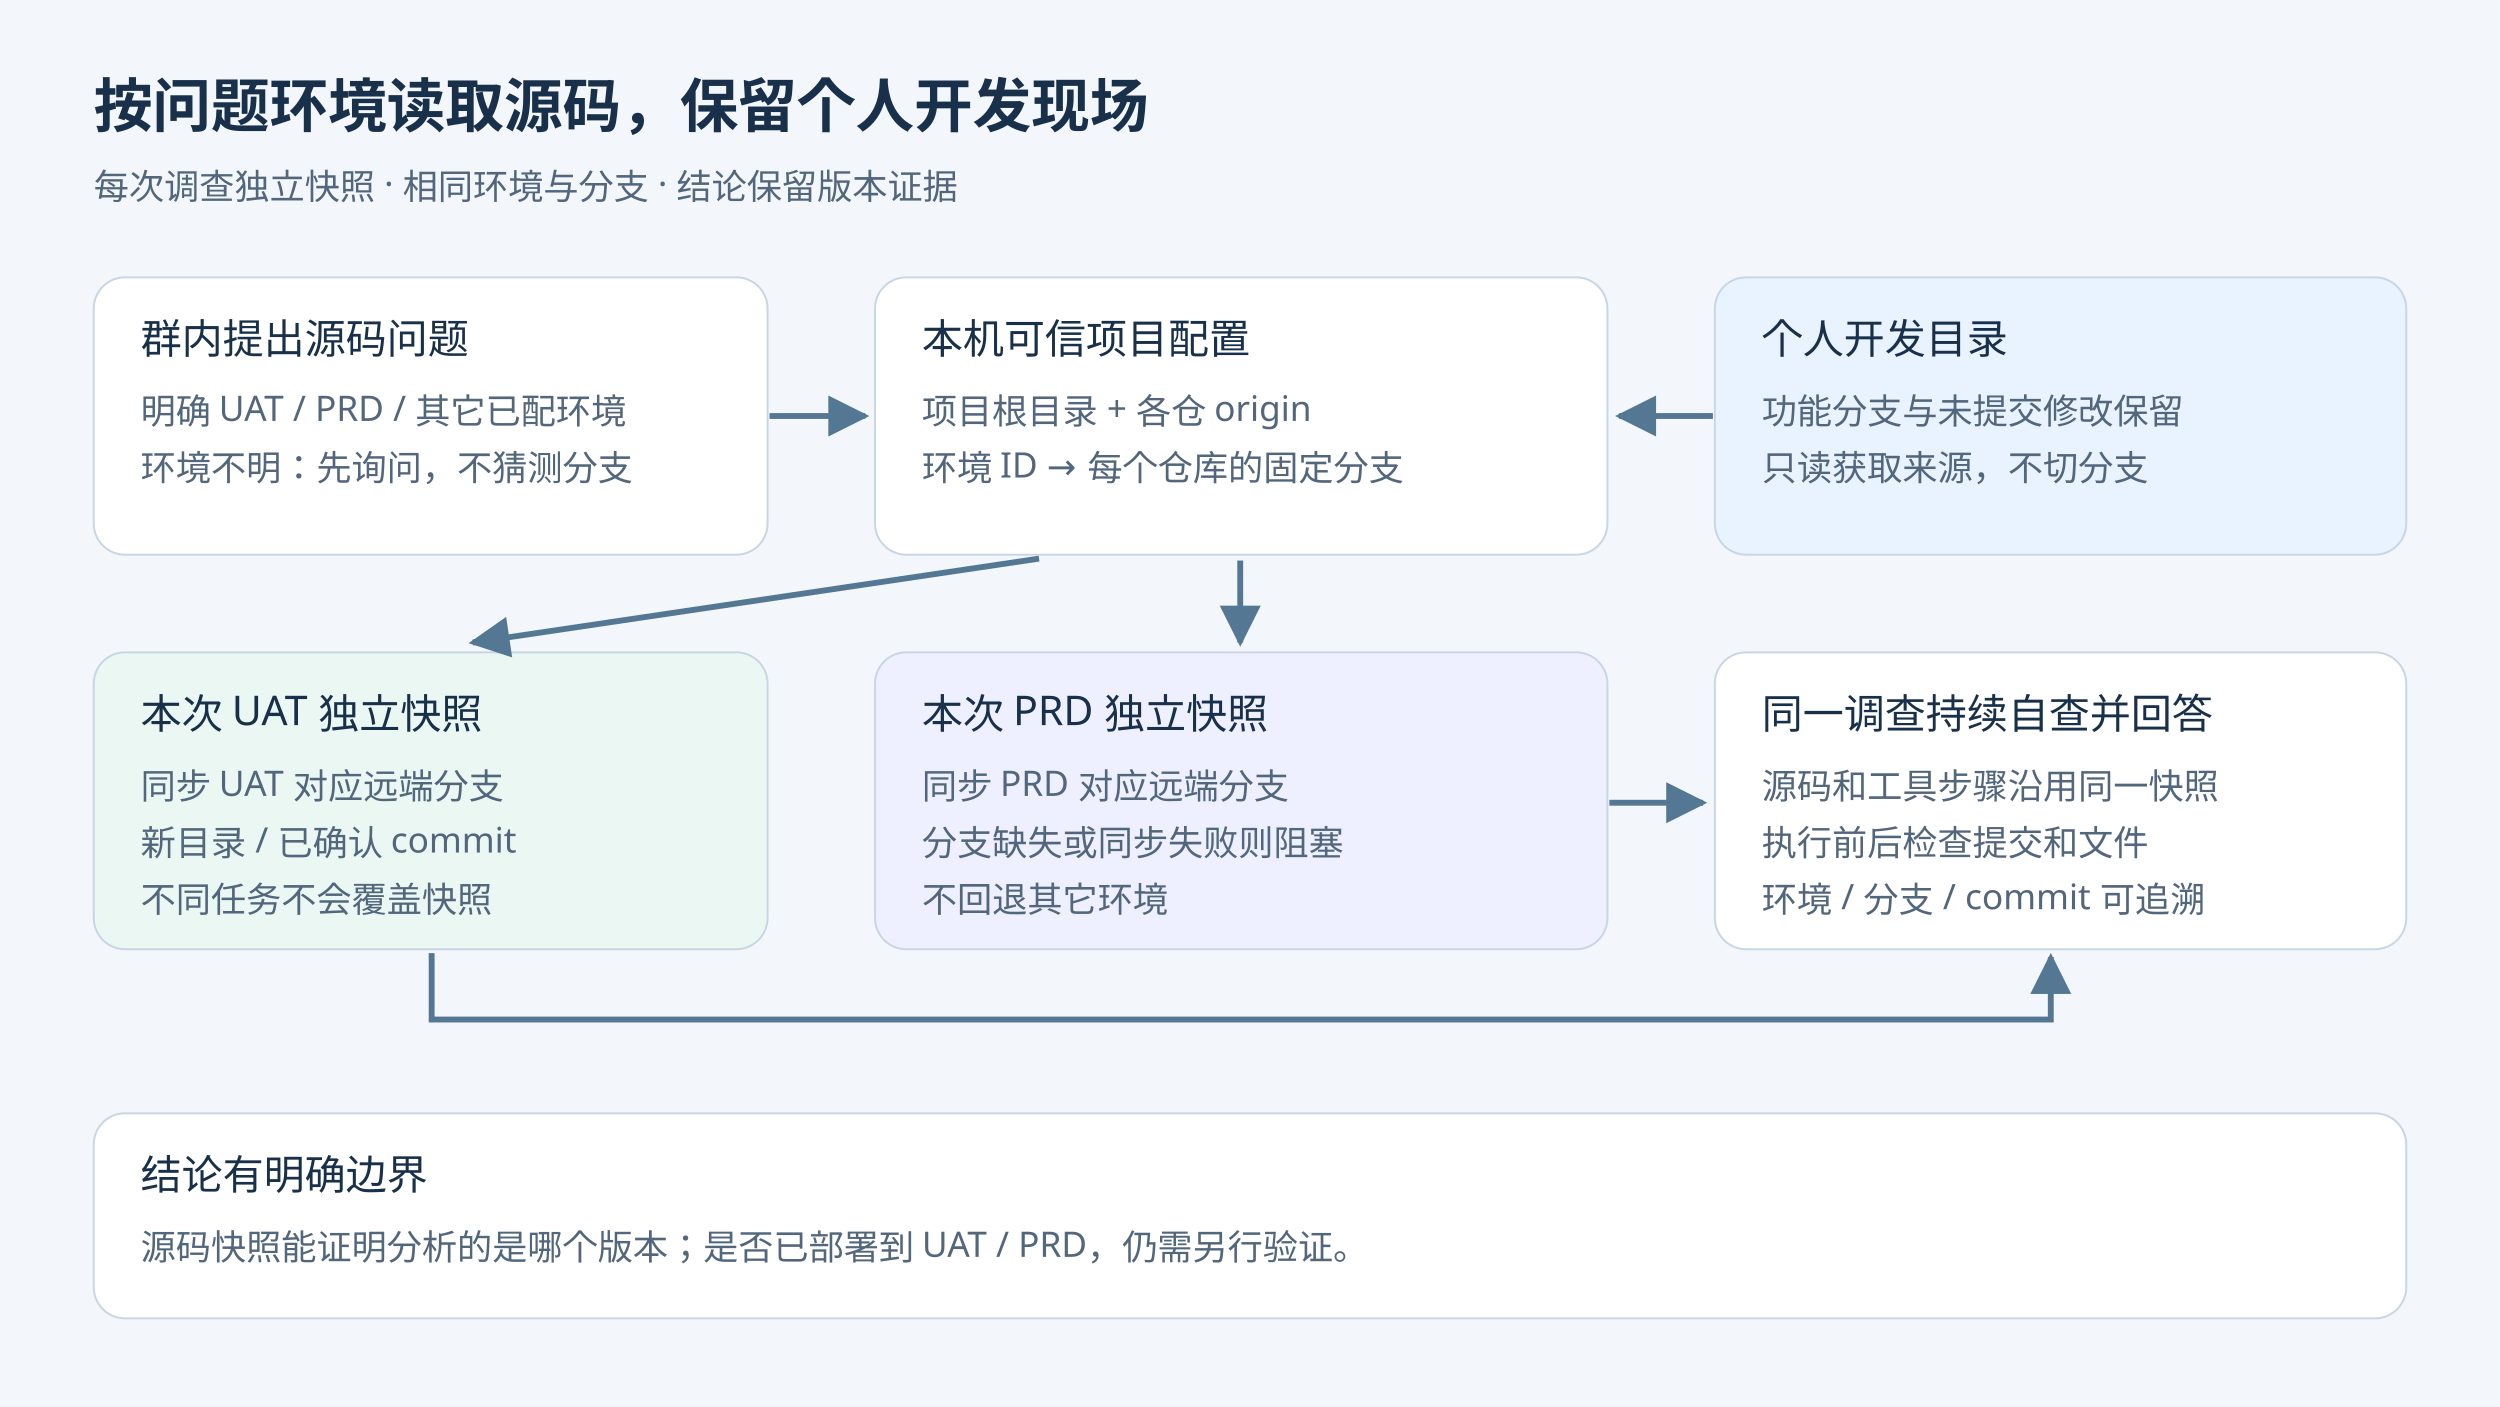
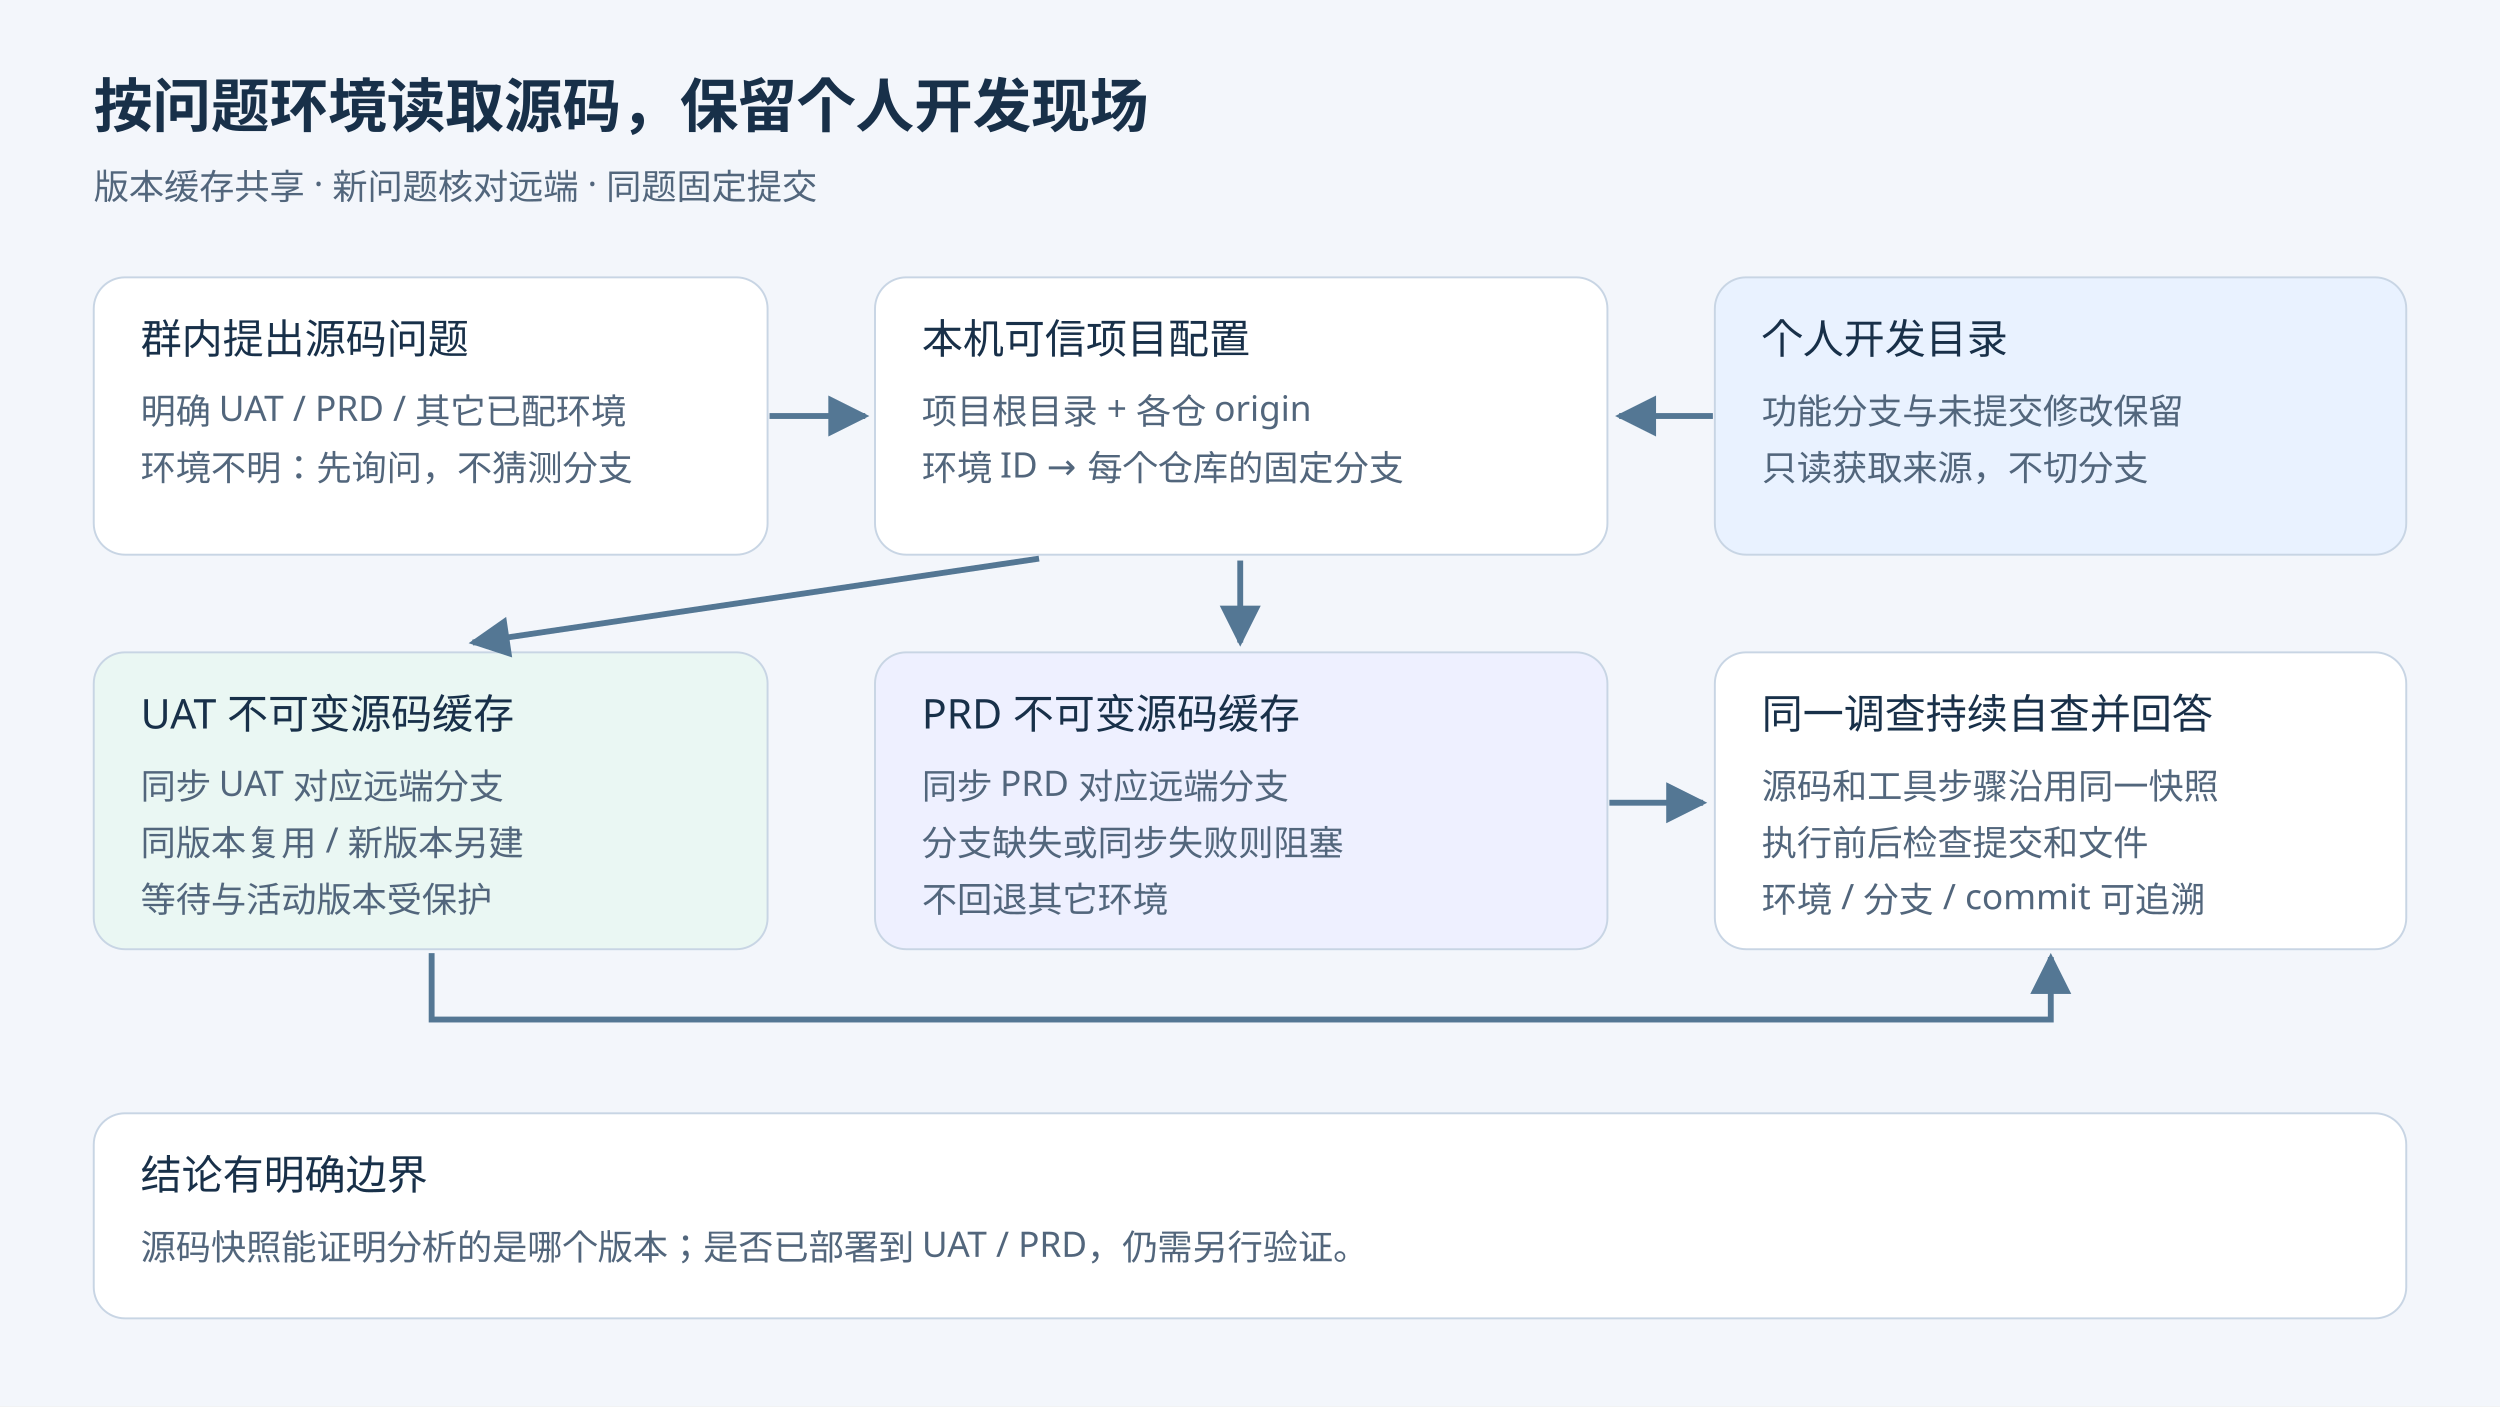
<svg xmlns="http://www.w3.org/2000/svg" width="1280" height="720" viewBox="0 0 1280 720">
  <rect width="1280" height="720" fill="#f3f6fb" />
  <style>text{font-family:"PingFang SC","Microsoft YaHei",sans-serif;fill:#183049} .h{font-size:30px;font-weight:600}.t{font-size:21px}.small{font-size:18px;fill:#52667c}</style>
  <defs>
    <marker id="a" viewBox="0 0 10 10" refX="9" refY="5" markerWidth="7" markerHeight="7" orient="auto">
      <path d="M0 0L10 5L0 10Z" fill="#547794" />
    </marker>
  </defs>
  <text x="48" y="65" class="h">按问题环境读取源码，保留个人开发现场</text>
-   <text x="48" y="102" class="small">每次调查独立快照 · 相同环境与分支 · 结论保留版本证据</text>
+   <text x="48" y="102" class="small">版本缓存共享 · 新问题核对远端 · 同题固定提交</text>
  <rect x="48" y="142" width="345" height="142" rx="16" fill="#fff" stroke="#c8d5e4" />
  <text x="72" y="181" class="t">群内提出源码问题</text>
  <text x="72" y="217" class="small">明确 UAT / PRD / 其它已配环境</text>
  <text x="72" y="246" class="small">环境不明：先询问，不猜测分支</text>
  <rect x="448" y="142" width="375" height="142" rx="16" fill="#fff" stroke="#c8d5e4" />
  <text x="472" y="181" class="t">本机可信项目配置</text>
  <text x="472" y="217" class="small">项目根目录 + 各仓 origin</text>
  <text x="472" y="246" class="small">环境 ID → 每个仓库的固定分支</text>
  <rect x="878" y="142" width="354" height="142" rx="16" fill="#e9f2ff" stroke="#c8d5e4" />
  <text x="902" y="181" class="t">个人开发目录</text>
  <text x="902" y="217" class="small">功能分支与未提交修改保留</text>
  <text x="902" y="246" class="small">只读获取来源，不切分支</text>
  <path d="M394 213 L443 213" stroke="#547794" stroke-width="3" fill="none" marker-end="url(#a)" />
  <path d="M877 213 L829 213" stroke="#547794" stroke-width="3" fill="none" marker-end="url(#a)" />
  <rect x="48" y="334" width="345" height="152" rx="16" fill="#eaf7f3" stroke="#c8d5e4" />
-   <text x="72" y="373" class="t">本次 UAT 独立快照</text>
+   <text x="72" y="373" class="t">UAT 不可变源码缓存</text>
  <text x="72" y="409" class="small">同步 UAT 对应远端分支</text>
-   <text x="72" y="438" class="small">新目录 / 已确认 commit</text>
-   <text x="72" y="467" class="small">不同任务不会覆盖快照</text>
+   <text x="72" y="438" class="small">同版本复用 / 新版本另建</text>
+   <text x="72" y="467" class="small">等待与活动版本受保护</text>
  <rect x="448" y="334" width="375" height="152" rx="16" fill="#eef0ff" stroke="#c8d5e4" />
-   <text x="472" y="373" class="t">本次 PRD 独立快照</text>
+   <text x="472" y="373" class="t">PRD 不可变源码缓存</text>
  <text x="472" y="409" class="small">同步 PRD 对应远端分支</text>
  <text x="472" y="438" class="small">分支缺失或同步失败则阻塞</text>
  <text x="472" y="467" class="small">不回退其它环境</text>
  <rect x="878" y="334" width="354" height="152" rx="16" fill="#fff" stroke="#c8d5e4" />
  <text x="902" y="373" class="t">同一调查持续自查并回答</text>
  <text x="902" y="409" class="small">源码和工具步骤沿用同一快照</text>
  <text x="902" y="438" class="small">执行前后检查提交和文件</text>
  <text x="902" y="467" class="small">环境 / 分支 / commit 可追溯</text>
  <path d="M532 286 L242 329" stroke="#547794" stroke-width="3" fill="none" marker-end="url(#a)" />
  <path d="M635 287 L635 329" stroke="#547794" stroke-width="3" fill="none" marker-end="url(#a)" />
  <path d="M824 411 L872 411" stroke="#547794" stroke-width="3" fill="none" marker-end="url(#a)" />
  <path d="M221 488 L221 522 L1050 522 L1050 490" stroke="#547794" stroke-width="3" fill="none" marker-end="url(#a)" />
  <rect x="48" y="570" width="1184" height="105" rx="16" fill="#fff" stroke="#c8d5e4" />
  <text x="72" y="609" class="t">结论有明确边界</text>
  <text x="72" y="645" class="small">源码快照能证明分析的是哪个版本；是否已部署到 UAT / PRD，仍需另行验证。</text>
</svg>
